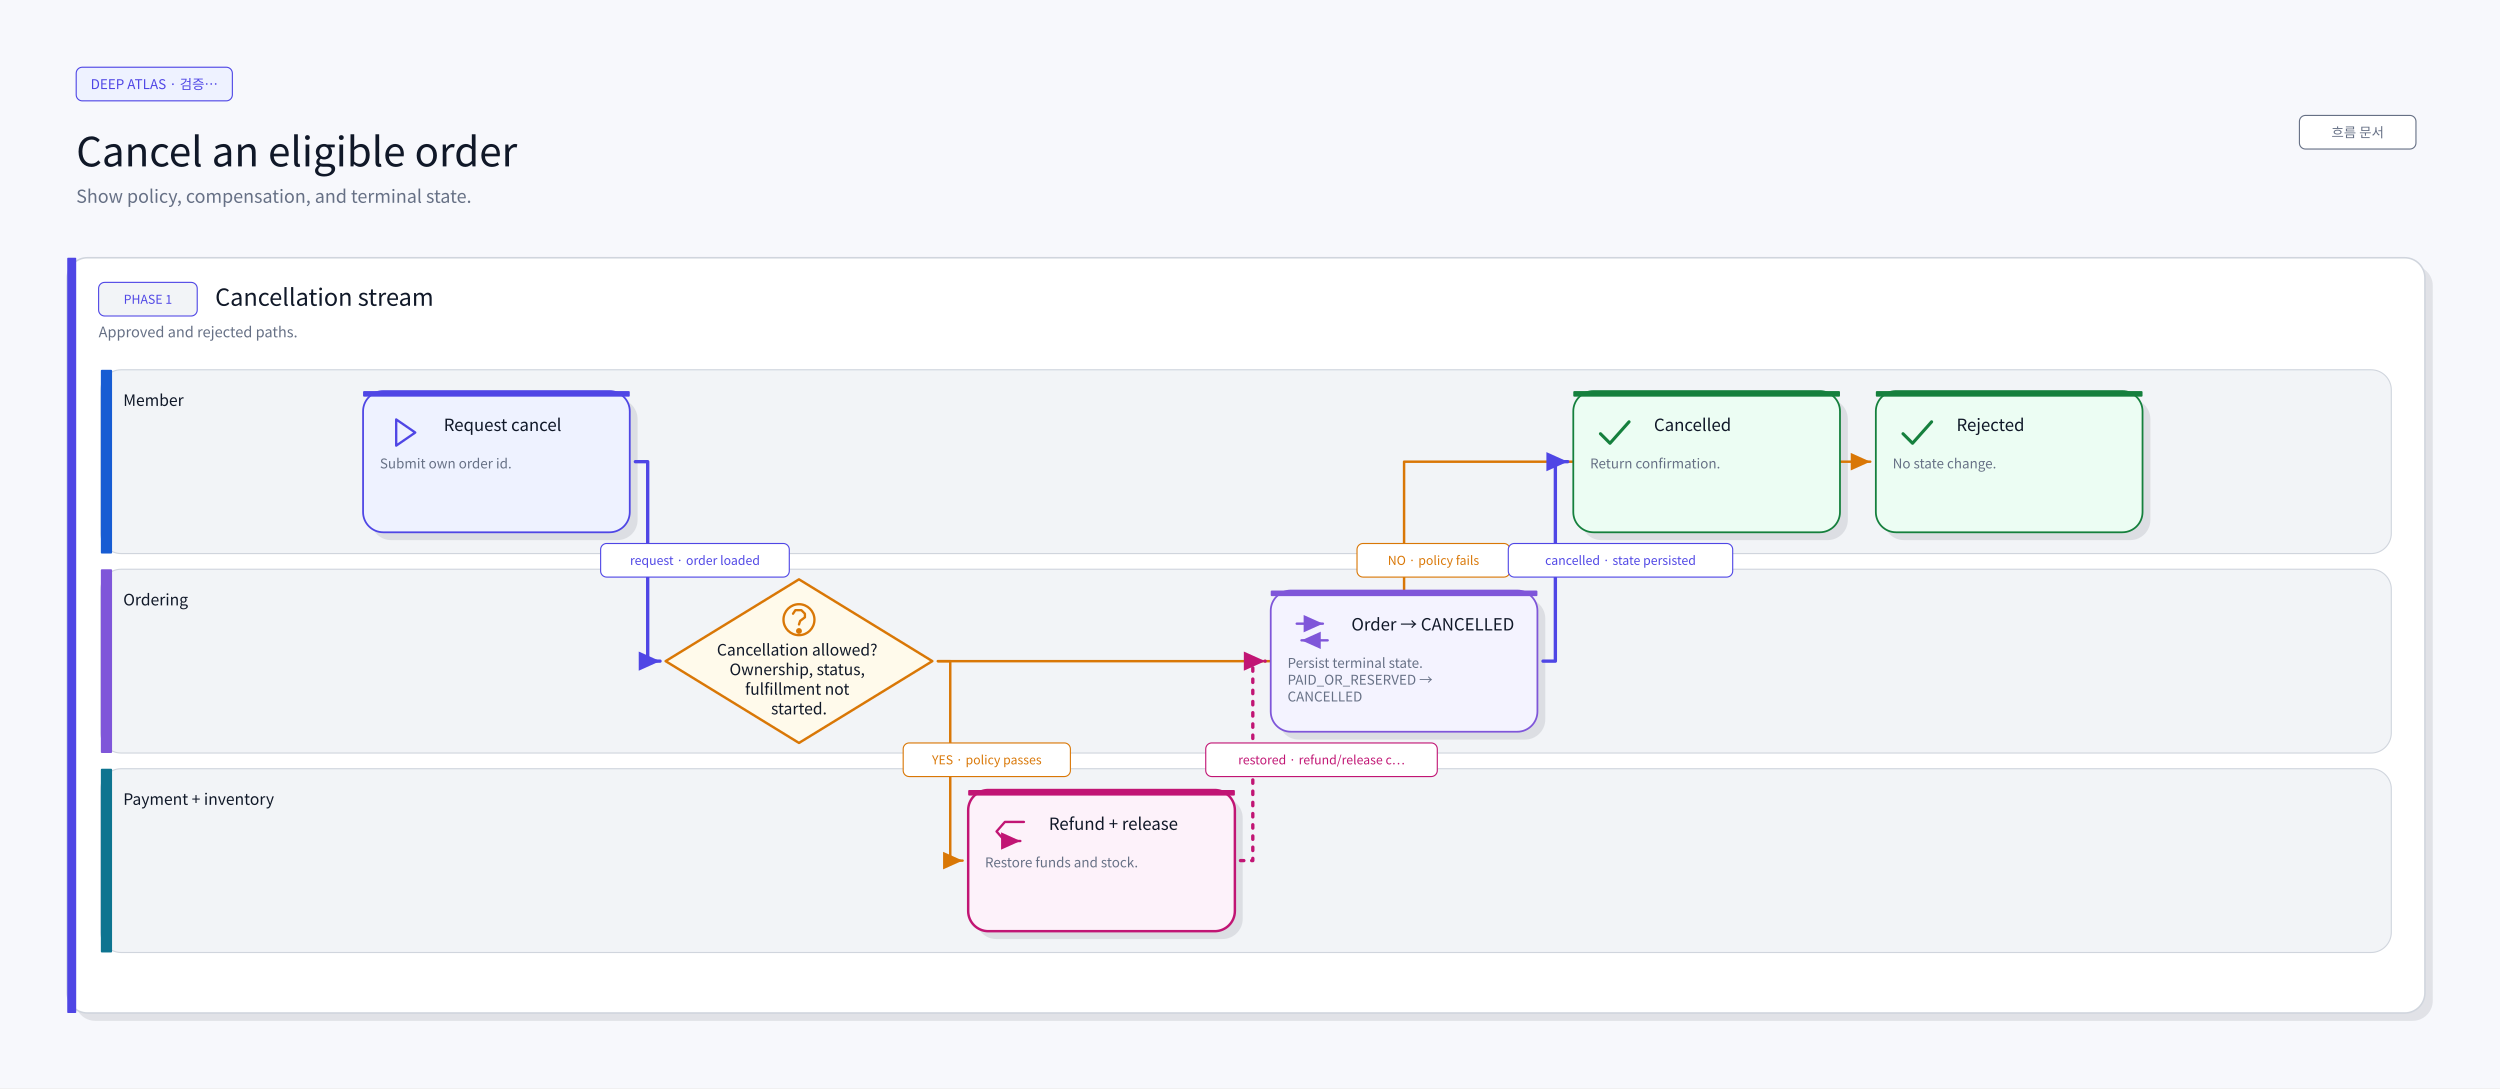
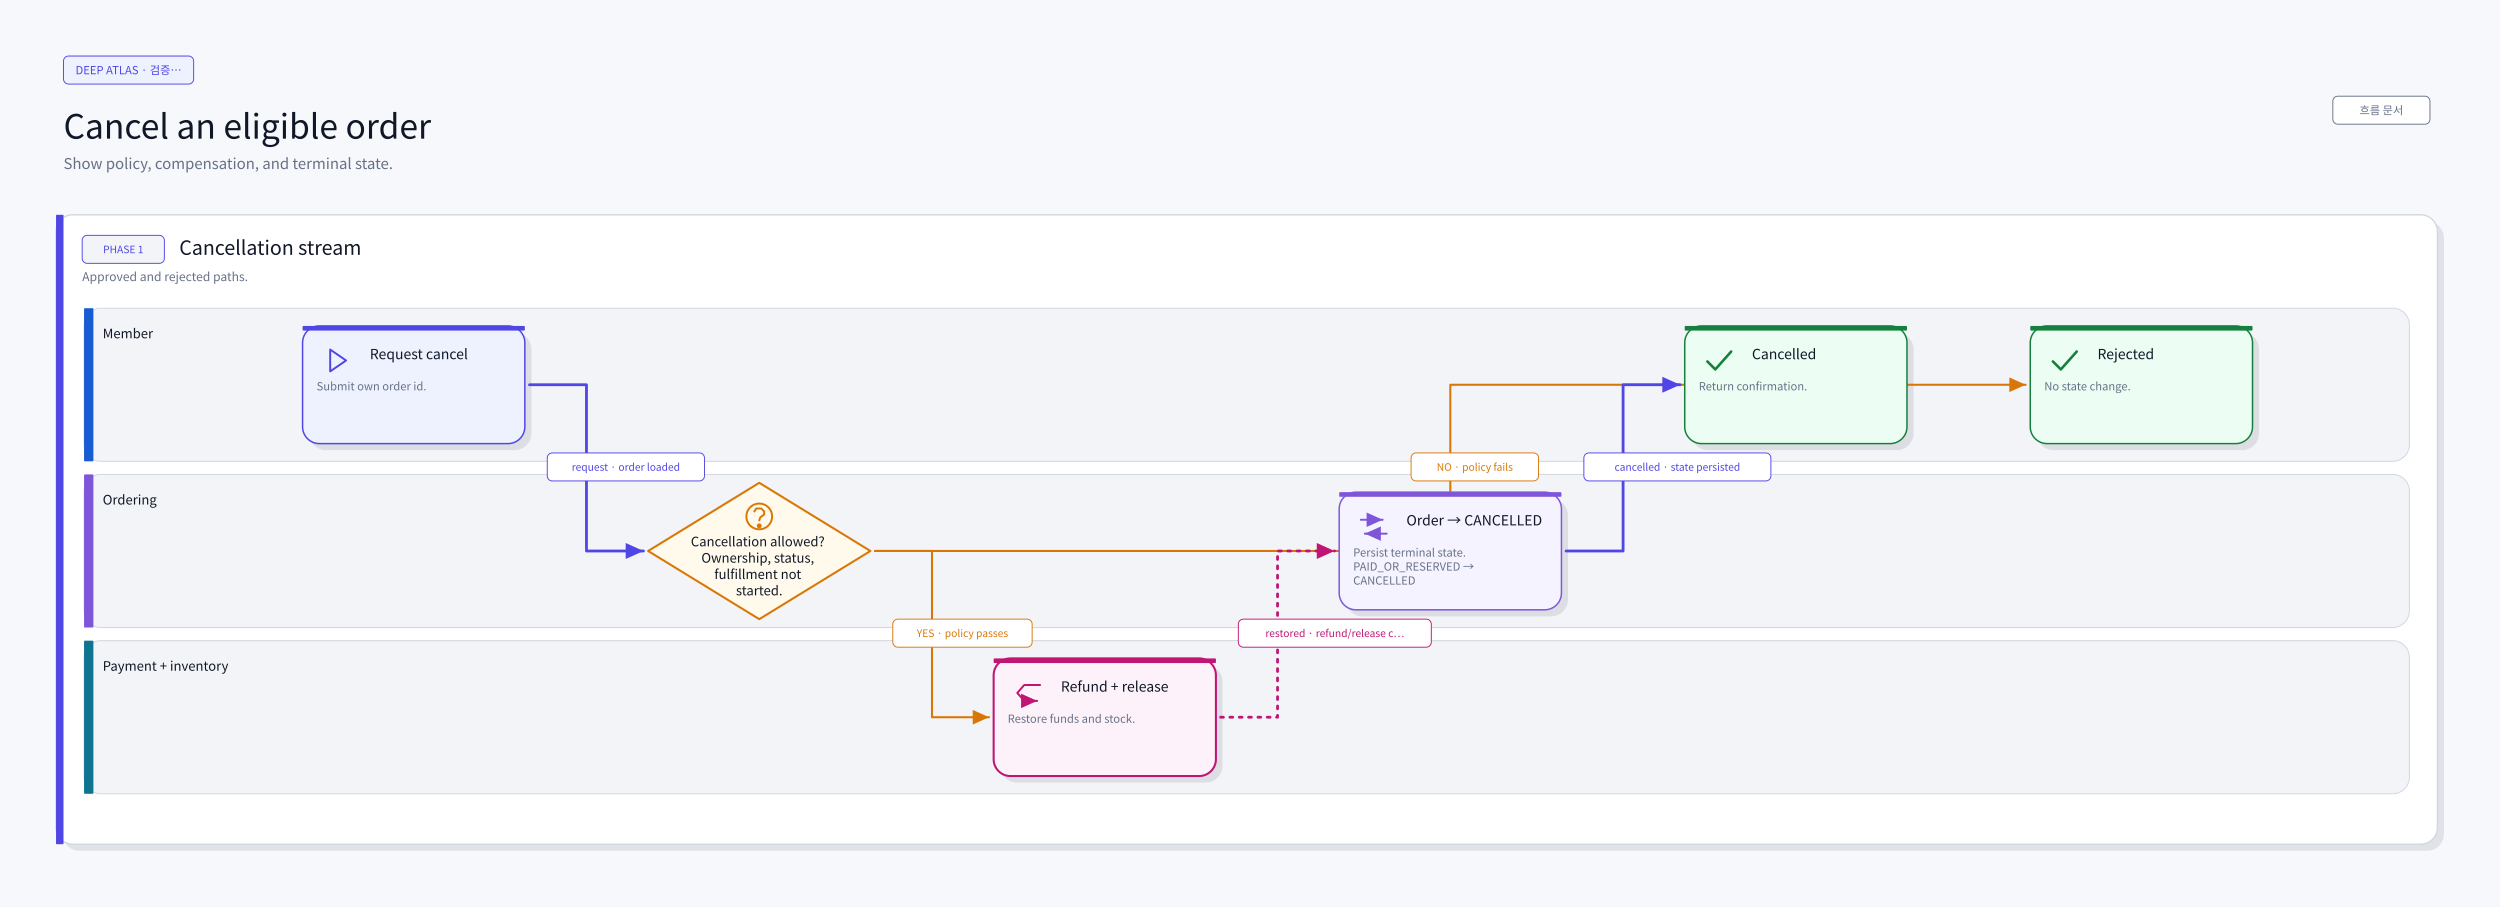
- <svg xmlns="http://www.w3.org/2000/svg" width="2231" height="971" viewBox="-12.00 -22.00 2231.00 971.00">
-   <rect x="-12.00" y="-22.00" width="2231.00" height="971.00" fill="#F7F8FC" />
-   <rect x="55.00" y="215.00" width="2104.00" height="674.00" rx="18.00" stroke="#101828" fill="#101828" stroke-width="0.0" opacity="0.100" />
-   <rect x="48.00" y="208.00" width="2104.00" height="674.00" rx="18.00" stroke="#D0D5DD" fill="#FFFFFF" stroke-width="1.4" opacity="1.000" />
-   <rect x="78.00" y="308.00" width="2044.00" height="164.00" rx="18.00" stroke="#D0D5DD" fill="#F2F4F7" stroke-width="1.0" opacity="1.000" />
-   <rect x="78.00" y="486.00" width="2044.00" height="164.00" rx="18.00" stroke="#D0D5DD" fill="#F2F4F7" stroke-width="1.0" opacity="1.000" />
-   <rect x="78.00" y="664.00" width="2044.00" height="164.00" rx="18.00" stroke="#D0D5DD" fill="#F2F4F7" stroke-width="1.0" opacity="1.000" />
+ <svg xmlns="http://www.w3.org/2000/svg" width="2677" height="971" viewBox="-12.00 -22.00 2677.00 971.00">
+   <rect x="-12.00" y="-22.00" width="2677.00" height="971.00" fill="#F7F8FC" />
+   <rect x="55.00" y="215.00" width="2550.00" height="674.00" rx="18.00" stroke="#101828" fill="#101828" stroke-width="0.0" opacity="0.100" />
+   <rect x="48.00" y="208.00" width="2550.00" height="674.00" rx="18.00" stroke="#D0D5DD" fill="#FFFFFF" stroke-width="1.4" opacity="1.000" />
+   <rect x="78.00" y="308.00" width="2490.00" height="164.00" rx="18.00" stroke="#D0D5DD" fill="#F2F4F7" stroke-width="1.0" opacity="1.000" />
+   <rect x="78.00" y="486.00" width="2490.00" height="164.00" rx="18.00" stroke="#D0D5DD" fill="#F2F4F7" stroke-width="1.0" opacity="1.000" />
+   <rect x="78.00" y="664.00" width="2490.00" height="164.00" rx="18.00" stroke="#D0D5DD" fill="#F2F4F7" stroke-width="1.0" opacity="1.000" />
  <rect x="319.00" y="334.00" width="238.00" height="126.00" rx="18.00" stroke="#101828" fill="#101828" stroke-width="0.0" opacity="0.100" />
-   <rect x="1399.00" y="334.00" width="238.00" height="126.00" rx="18.00" stroke="#101828" fill="#101828" stroke-width="0.0" opacity="0.100" />
-   <rect x="1669.00" y="334.00" width="238.00" height="126.00" rx="18.00" stroke="#101828" fill="#101828" stroke-width="0.0" opacity="0.100" />
-   <rect x="1129.00" y="512.00" width="238.00" height="126.00" rx="18.00" stroke="#101828" fill="#101828" stroke-width="0.0" opacity="0.100" />
-   <rect x="859.00" y="690.00" width="238.00" height="126.00" rx="18.00" stroke="#101828" fill="#101828" stroke-width="0.0" opacity="0.100" />
-   <polyline points="555.00,390.00 566.00,390.00 566.00,568.00 577.00,568.00" stroke="#4F46E5" fill="none" stroke-width="3.0" opacity="1.000" stroke-linejoin="round" stroke-linecap="round" />
-   <polygon points="577.00,568.00 558.00,576.55 558.00,559.45" fill="#4F46E5" opacity="1.000" />
-   <polyline points="825.00,568.00 836.00,568.00 836.00,746.00 847.00,746.00" stroke="#D97706" fill="none" stroke-width="2.2" opacity="1.000" stroke-linejoin="round" stroke-linecap="round" />
-   <polygon points="847.00,746.00 829.60,753.83 829.60,738.17" fill="#D97706" opacity="1.000" />
-   <polyline points="825.00,568.00 1241.00,568.00 1241.00,390.00 1657.00,390.00" stroke="#D97706" fill="none" stroke-width="2.2" opacity="1.000" stroke-linejoin="round" stroke-linecap="round" />
-   <polygon points="1657.00,390.00 1639.60,397.83 1639.60,382.17" fill="#D97706" opacity="1.000" />
-   <polyline points="1095.00,746.00 1106.00,746.00 1106.00,568.00 1117.00,568.00" stroke="#C11574" fill="none" stroke-width="3.0" opacity="1.000" stroke-dasharray="3 7" stroke-linejoin="round" stroke-linecap="round" />
-   <polygon points="1117.00,568.00 1098.00,576.55 1098.00,559.45" fill="#C11574" opacity="1.000" />
-   <polyline points="1365.00,568.00 1376.00,568.00 1376.00,390.00 1387.00,390.00" stroke="#4F46E5" fill="none" stroke-width="3.0" opacity="1.000" stroke-linejoin="round" stroke-linecap="round" />
-   <polygon points="1387.00,390.00 1368.00,398.55 1368.00,381.45" fill="#4F46E5" opacity="1.000" />
+   <rect x="1799.00" y="334.00" width="238.00" height="126.00" rx="18.00" stroke="#101828" fill="#101828" stroke-width="0.0" opacity="0.100" />
+   <rect x="2169.00" y="334.00" width="238.00" height="126.00" rx="18.00" stroke="#101828" fill="#101828" stroke-width="0.0" opacity="0.100" />
+   <rect x="1429.00" y="512.00" width="238.00" height="126.00" rx="18.00" stroke="#101828" fill="#101828" stroke-width="0.0" opacity="0.100" />
+   <rect x="1059.00" y="690.00" width="238.00" height="126.00" rx="18.00" stroke="#101828" fill="#101828" stroke-width="0.0" opacity="0.100" />
+   <polyline points="555.00,390.00 616.00,390.00 616.00,568.00 677.00,568.00" stroke="#4F46E5" fill="none" stroke-width="3.0" opacity="1.000" stroke-linejoin="round" stroke-linecap="round" />
+   <polygon points="677.00,568.00 658.00,576.55 658.00,559.45" fill="#4F46E5" opacity="1.000" />
+   <polyline points="925.00,568.00 986.00,568.00 986.00,746.00 1047.00,746.00" stroke="#D97706" fill="none" stroke-width="2.2" opacity="1.000" stroke-linejoin="round" stroke-linecap="round" />
+   <polygon points="1047.00,746.00 1029.60,753.83 1029.60,738.17" fill="#D97706" opacity="1.000" />
+   <polyline points="925.00,568.00 1541.00,568.00 1541.00,390.00 2157.00,390.00" stroke="#D97706" fill="none" stroke-width="2.2" opacity="1.000" stroke-linejoin="round" stroke-linecap="round" />
+   <polygon points="2157.00,390.00 2139.60,397.83 2139.60,382.17" fill="#D97706" opacity="1.000" />
+   <polyline points="1295.00,746.00 1356.00,746.00 1356.00,568.00 1417.00,568.00" stroke="#C11574" fill="none" stroke-width="3.0" opacity="1.000" stroke-dasharray="3 7" stroke-linejoin="round" stroke-linecap="round" />
+   <polygon points="1417.00,568.00 1398.00,576.55 1398.00,559.45" fill="#C11574" opacity="1.000" />
+   <polyline points="1665.00,568.00 1726.00,568.00 1726.00,390.00 1787.00,390.00" stroke="#4F46E5" fill="none" stroke-width="3.0" opacity="1.000" stroke-linejoin="round" stroke-linecap="round" />
+   <polygon points="1787.00,390.00 1768.00,398.55 1768.00,381.45" fill="#4F46E5" opacity="1.000" />
  <rect x="56.00" y="38.00" width="139.36" height="30.00" rx="5.40" stroke="#4F46E5" fill="#EEF2FF" stroke-width="1.0" opacity="1.000" />
-   <rect x="2040.00" y="81.00" width="104.00" height="30.00" rx="5.40" stroke="#667085" fill="#FFFFFF" stroke-width="1.0" opacity="1.000" />
+   <rect x="2486.00" y="81.00" width="104.00" height="30.00" rx="5.40" stroke="#667085" fill="#FFFFFF" stroke-width="1.0" opacity="1.000" />
  <rect x="48.00" y="208.00" width="8.00" height="674.00" rx="0.64" stroke="#4F46E5" fill="#4F46E5" stroke-width="0.0" opacity="1.000" />
  <rect x="76.00" y="230.00" width="88.00" height="30.00" rx="5.40" stroke="#4F46E5" fill="#F2F4F7" stroke-width="1.0" opacity="1.000" />
  <rect x="78.00" y="308.00" width="10.00" height="164.00" rx="0.80" stroke="#175CD3" fill="#175CD3" stroke-width="0.0" opacity="1.000" />
  <rect x="78.00" y="486.00" width="10.00" height="164.00" rx="0.80" stroke="#7F56D9" fill="#7F56D9" stroke-width="0.0" opacity="1.000" />
  <rect x="78.00" y="664.00" width="10.00" height="164.00" rx="0.80" stroke="#0E7490" fill="#0E7490" stroke-width="0.0" opacity="1.000" />
  <rect x="312.00" y="327.00" width="238.00" height="126.00" rx="18.00" stroke="#4F46E5" fill="#EEF2FF" stroke-width="1.6" opacity="1.000" />
  <rect x="312.00" y="327.00" width="238.00" height="5.00" rx="0.90" stroke="#4F46E5" fill="#4F46E5" stroke-width="0.0" opacity="1.000" />
  <rect x="327.00" y="342.00" width="44.00" height="44.00" rx="3.52" stroke="#EEF2FF" fill="#EEF2FF" stroke-width="0.0" opacity="1.000" />
-   <rect x="1392.00" y="327.00" width="238.00" height="126.00" rx="18.00" stroke="#15803D" fill="#ECFDF3" stroke-width="1.6" opacity="1.000" />
-   <rect x="1392.00" y="327.00" width="238.00" height="5.00" rx="0.90" stroke="#15803D" fill="#15803D" stroke-width="0.0" opacity="1.000" />
-   <rect x="1407.00" y="342.00" width="44.00" height="44.00" rx="3.52" stroke="#ECFDF3" fill="#ECFDF3" stroke-width="0.0" opacity="1.000" />
-   <rect x="1662.00" y="327.00" width="238.00" height="126.00" rx="18.00" stroke="#15803D" fill="#ECFDF3" stroke-width="1.6" opacity="1.000" />
-   <rect x="1662.00" y="327.00" width="238.00" height="5.00" rx="0.90" stroke="#15803D" fill="#15803D" stroke-width="0.0" opacity="1.000" />
-   <rect x="1677.00" y="342.00" width="44.00" height="44.00" rx="3.52" stroke="#ECFDF3" fill="#ECFDF3" stroke-width="0.0" opacity="1.000" />
-   <polygon points="701.00,495.00 820.00,568.00 701.00,641.00 582.00,568.00" stroke="#D97706" fill="#FFFAEB" stroke-width="2.2" opacity="1.000" stroke-linejoin="round" />
-   <rect x="679.00" y="509.00" width="44.00" height="44.00" rx="3.52" stroke="#FFFAEB" fill="#FFFAEB" stroke-width="0.0" opacity="1.000" />
-   <ellipse cx="701.00" cy="531.00" rx="13.81" ry="13.81" stroke="#D97706" fill="none" stroke-width="2.1" opacity="1.000" />
-   <ellipse cx="701.00" cy="541.10" rx="1.59" ry="1.59" stroke="#D97706" fill="#D97706" stroke-width="2.1" opacity="1.000" />
-   <rect x="1122.00" y="505.00" width="238.00" height="126.00" rx="18.00" stroke="#7F56D9" fill="#F4F3FF" stroke-width="1.6" opacity="1.000" />
-   <rect x="1122.00" y="505.00" width="238.00" height="5.00" rx="0.90" stroke="#7F56D9" fill="#7F56D9" stroke-width="0.0" opacity="1.000" />
-   <rect x="1137.00" y="520.00" width="44.00" height="44.00" rx="3.52" stroke="#F4F3FF" fill="#F4F3FF" stroke-width="0.0" opacity="1.000" />
-   <rect x="852.00" y="683.00" width="238.00" height="126.00" rx="18.00" stroke="#C11574" fill="#FDF2FA" stroke-width="2.2" opacity="1.000" />
-   <rect x="852.00" y="683.00" width="238.00" height="5.00" rx="0.90" stroke="#C11574" fill="#C11574" stroke-width="0.0" opacity="1.000" />
-   <rect x="867.00" y="698.00" width="44.00" height="44.00" rx="3.52" stroke="#FDF2FA" fill="#FDF2FA" stroke-width="0.0" opacity="1.000" />
-   <rect x="524.00" y="463.00" width="168.36" height="30.00" rx="5.40" stroke="#4F46E5" fill="#FFFFFF" stroke-width="1.0" opacity="1.000" />
-   <rect x="794.00" y="641.00" width="149.22" height="30.00" rx="5.40" stroke="#D97706" fill="#FFFFFF" stroke-width="1.0" opacity="1.000" />
-   <rect x="1199.00" y="463.00" width="136.46" height="30.00" rx="5.40" stroke="#D97706" fill="#FFFFFF" stroke-width="1.0" opacity="1.000" />
-   <rect x="1064.00" y="641.00" width="206.64" height="30.00" rx="5.40" stroke="#C11574" fill="#FFFFFF" stroke-width="1.0" opacity="1.000" />
-   <rect x="1334.00" y="463.00" width="200.26" height="30.00" rx="5.40" stroke="#4F46E5" fill="#FFFFFF" stroke-width="1.0" opacity="1.000" />
+   <rect x="1792.00" y="327.00" width="238.00" height="126.00" rx="18.00" stroke="#15803D" fill="#ECFDF3" stroke-width="1.6" opacity="1.000" />
+   <rect x="1792.00" y="327.00" width="238.00" height="5.00" rx="0.90" stroke="#15803D" fill="#15803D" stroke-width="0.0" opacity="1.000" />
+   <rect x="1807.00" y="342.00" width="44.00" height="44.00" rx="3.52" stroke="#ECFDF3" fill="#ECFDF3" stroke-width="0.0" opacity="1.000" />
+   <rect x="2162.00" y="327.00" width="238.00" height="126.00" rx="18.00" stroke="#15803D" fill="#ECFDF3" stroke-width="1.6" opacity="1.000" />
+   <rect x="2162.00" y="327.00" width="238.00" height="5.00" rx="0.90" stroke="#15803D" fill="#15803D" stroke-width="0.0" opacity="1.000" />
+   <rect x="2177.00" y="342.00" width="44.00" height="44.00" rx="3.52" stroke="#ECFDF3" fill="#ECFDF3" stroke-width="0.0" opacity="1.000" />
+   <polygon points="801.00,495.00 920.00,568.00 801.00,641.00 682.00,568.00" stroke="#D97706" fill="#FFFAEB" stroke-width="2.2" opacity="1.000" stroke-linejoin="round" />
+   <rect x="779.00" y="509.00" width="44.00" height="44.00" rx="3.52" stroke="#FFFAEB" fill="#FFFAEB" stroke-width="0.0" opacity="1.000" />
+   <ellipse cx="801.00" cy="531.00" rx="13.81" ry="13.81" stroke="#D97706" fill="none" stroke-width="2.1" opacity="1.000" />
+   <ellipse cx="801.00" cy="541.10" rx="1.59" ry="1.59" stroke="#D97706" fill="#D97706" stroke-width="2.1" opacity="1.000" />
+   <rect x="1422.00" y="505.00" width="238.00" height="126.00" rx="18.00" stroke="#7F56D9" fill="#F4F3FF" stroke-width="1.6" opacity="1.000" />
+   <rect x="1422.00" y="505.00" width="238.00" height="5.00" rx="0.90" stroke="#7F56D9" fill="#7F56D9" stroke-width="0.0" opacity="1.000" />
+   <rect x="1437.00" y="520.00" width="44.00" height="44.00" rx="3.52" stroke="#F4F3FF" fill="#F4F3FF" stroke-width="0.0" opacity="1.000" />
+   <rect x="1052.00" y="683.00" width="238.00" height="126.00" rx="18.00" stroke="#C11574" fill="#FDF2FA" stroke-width="2.2" opacity="1.000" />
+   <rect x="1052.00" y="683.00" width="238.00" height="5.00" rx="0.90" stroke="#C11574" fill="#C11574" stroke-width="0.0" opacity="1.000" />
+   <rect x="1067.00" y="698.00" width="44.00" height="44.00" rx="3.52" stroke="#FDF2FA" fill="#FDF2FA" stroke-width="0.0" opacity="1.000" />
+   <rect x="574.00" y="463.00" width="168.36" height="30.00" rx="5.40" stroke="#4F46E5" fill="#FFFFFF" stroke-width="1.0" opacity="1.000" />
+   <rect x="944.00" y="641.00" width="149.22" height="30.00" rx="5.40" stroke="#D97706" fill="#FFFFFF" stroke-width="1.0" opacity="1.000" />
+   <rect x="1499.00" y="463.00" width="136.46" height="30.00" rx="5.40" stroke="#D97706" fill="#FFFFFF" stroke-width="1.0" opacity="1.000" />
+   <rect x="1314.00" y="641.00" width="206.64" height="30.00" rx="5.40" stroke="#C11574" fill="#FFFFFF" stroke-width="1.0" opacity="1.000" />
+   <rect x="1684.00" y="463.00" width="200.26" height="30.00" rx="5.40" stroke="#4F46E5" fill="#FFFFFF" stroke-width="1.0" opacity="1.000" />
  <polyline points="341.56,352.31 341.56,375.69 358.56,364.00 341.56,352.31" stroke="#4F46E5" fill="none" stroke-width="2.1" opacity="1.000" stroke-linejoin="round" stroke-linecap="round" />
-   <polyline points="1416.25,365.06 1424.75,373.56 1441.75,354.44" stroke="#15803D" fill="none" stroke-width="2.8" opacity="1.000" stroke-linejoin="round" stroke-linecap="round" />
-   <polyline points="1686.25,365.06 1694.75,373.56 1711.75,354.44" stroke="#15803D" fill="none" stroke-width="2.8" opacity="1.000" stroke-linejoin="round" stroke-linecap="round" />
-   <polyline points="695.69,525.69 697.81,522.50 703.13,522.50 706.31,525.69 706.31,528.88 702.07,532.06 701.00,535.25" stroke="#D97706" fill="none" stroke-width="2.1" opacity="1.000" stroke-linejoin="round" stroke-linecap="round" />
-   <polyline points="1145.19,534.56 1168.57,534.56" stroke="#7F56D9" fill="none" stroke-width="2.1" opacity="1.000" stroke-linejoin="round" stroke-linecap="round" />
-   <polygon points="1168.57,534.56 1151.37,542.30 1151.37,526.82" fill="#7F56D9" opacity="1.000" />
-   <polyline points="1172.82,549.44 1149.44,549.44" stroke="#7F56D9" fill="none" stroke-width="2.1" opacity="1.000" stroke-linejoin="round" stroke-linecap="round" />
-   <polygon points="1149.44,549.44 1166.64,541.70 1166.64,557.18" fill="#7F56D9" opacity="1.000" />
-   <polyline points="901.75,711.50 884.75,711.50 877.31,720.00 884.75,728.50 898.56,728.50" stroke="#C11574" fill="none" stroke-width="2.1" opacity="1.000" stroke-linejoin="round" stroke-linecap="round" />
-   <polygon points="898.56,728.50 881.36,736.24 881.36,720.76" fill="#C11574" opacity="1.000" />
+   <polyline points="1816.25,365.06 1824.75,373.56 1841.75,354.44" stroke="#15803D" fill="none" stroke-width="2.8" opacity="1.000" stroke-linejoin="round" stroke-linecap="round" />
+   <polyline points="2186.25,365.06 2194.75,373.56 2211.75,354.44" stroke="#15803D" fill="none" stroke-width="2.8" opacity="1.000" stroke-linejoin="round" stroke-linecap="round" />
+   <polyline points="795.69,525.69 797.81,522.50 803.13,522.50 806.31,525.69 806.31,528.88 802.07,532.06 801.00,535.25" stroke="#D97706" fill="none" stroke-width="2.1" opacity="1.000" stroke-linejoin="round" stroke-linecap="round" />
+   <polyline points="1445.19,534.56 1468.57,534.56" stroke="#7F56D9" fill="none" stroke-width="2.1" opacity="1.000" stroke-linejoin="round" stroke-linecap="round" />
+   <polygon points="1468.57,534.56 1451.37,542.30 1451.37,526.82" fill="#7F56D9" opacity="1.000" />
+   <polyline points="1472.82,549.44 1449.44,549.44" stroke="#7F56D9" fill="none" stroke-width="2.1" opacity="1.000" stroke-linejoin="round" stroke-linecap="round" />
+   <polygon points="1449.44,549.44 1466.64,541.70 1466.64,557.18" fill="#7F56D9" opacity="1.000" />
+   <polyline points="1101.75,711.50 1084.75,711.50 1077.31,720.00 1084.75,728.50 1098.56,728.50" stroke="#C11574" fill="none" stroke-width="2.1" opacity="1.000" stroke-linejoin="round" stroke-linecap="round" />
+   <polygon points="1098.56,728.50 1081.36,736.24 1081.36,720.76" fill="#C11574" opacity="1.000" />
  <text x="125.68" y="57.50" font-size="12.00" font-family="NanumGothic, Noto Sans CJK KR, Apple SD Gothic Neo, Arial, sans-serif" text-anchor="middle" fill="#4F46E5" opacity="1.000">
    <tspan x="125.68" dy="0.00">DEEP ATLAS · 검증…</tspan>
  </text>
  <text x="56.00" y="126.50" font-size="36.00" font-family="NanumGothic, Noto Sans CJK KR, Apple SD Gothic Neo, Arial, sans-serif" text-anchor="start" fill="#101828" opacity="1.000">
    <tspan x="56.00" dy="0.00">Cancel an eligible order</tspan>
  </text>
  <text x="56.00" y="159.00" font-size="16.00" font-family="NanumGothic, Noto Sans CJK KR, Apple SD Gothic Neo, Arial, sans-serif" text-anchor="start" fill="#667085" opacity="1.000">
    <tspan x="56.00" dy="0.00">Show policy, compensation, and terminal state.</tspan>
  </text>
  <a href="[[architecture/atlas/flows/cancel-order.md]]">
-     <text x="2092.00" y="100.50" font-size="12.00" font-family="NanumGothic, Noto Sans CJK KR, Apple SD Gothic Neo, Arial, sans-serif" text-anchor="middle" fill="#667085" opacity="1.000">
-       <tspan x="2092.00" dy="0.00">흐름 문서</tspan>
+     <text x="2538.00" y="100.50" font-size="12.00" font-family="NanumGothic, Noto Sans CJK KR, Apple SD Gothic Neo, Arial, sans-serif" text-anchor="middle" fill="#667085" opacity="1.000">
+       <tspan x="2538.00" dy="0.00">흐름 문서</tspan>
    </text>
  </a>
  <text x="120.00" y="249.12" font-size="11.00" font-family="NanumGothic, Noto Sans CJK KR, Apple SD Gothic Neo, Arial, sans-serif" text-anchor="middle" fill="#4F46E5" opacity="1.000">
    <tspan x="120.00" dy="0.00">PHASE 1</tspan>
  </text>
  <text x="180.00" y="250.88" font-size="21.00" font-family="NanumGothic, Noto Sans CJK KR, Apple SD Gothic Neo, Arial, sans-serif" text-anchor="start" fill="#101828" opacity="1.000">
    <tspan x="180.00" dy="0.00">Cancellation stream</tspan>
  </text>
  <text x="76.00" y="279.00" font-size="13.00" font-family="NanumGothic, Noto Sans CJK KR, Apple SD Gothic Neo, Arial, sans-serif" text-anchor="start" fill="#667085" opacity="1.000">
    <tspan x="76.00" dy="0.00">Approved and rejected paths.</tspan>
  </text>
  <text x="98.00" y="340.25" font-size="14.00" font-family="NanumGothic, Noto Sans CJK KR, Apple SD Gothic Neo, Arial, sans-serif" text-anchor="start" fill="#101828" opacity="1.000">
    <tspan x="98.00" dy="0.00">Member</tspan>
  </text>
  <text x="98.00" y="518.25" font-size="14.00" font-family="NanumGothic, Noto Sans CJK KR, Apple SD Gothic Neo, Arial, sans-serif" text-anchor="start" fill="#101828" opacity="1.000">
    <tspan x="98.00" dy="0.00">Ordering</tspan>
  </text>
  <text x="98.00" y="696.25" font-size="14.00" font-family="NanumGothic, Noto Sans CJK KR, Apple SD Gothic Neo, Arial, sans-serif" text-anchor="start" fill="#101828" opacity="1.000">
    <tspan x="98.00" dy="0.00">Payment + inventory</tspan>
  </text>
  <text x="384.00" y="362.62" font-size="15.00" font-family="NanumGothic, Noto Sans CJK KR, Apple SD Gothic Neo, Arial, sans-serif" text-anchor="start" fill="#101828" opacity="1.000">
    <tspan x="384.00" dy="0.00">Request cancel</tspan>
  </text>
  <text x="327.00" y="396.00" font-size="12.00" font-family="NanumGothic, Noto Sans CJK KR, Apple SD Gothic Neo, Arial, sans-serif" text-anchor="start" fill="#667085" opacity="1.000">
    <tspan x="327.00" dy="0.00">Submit own order id.</tspan>
  </text>
-   <text x="1464.00" y="362.62" font-size="15.00" font-family="NanumGothic, Noto Sans CJK KR, Apple SD Gothic Neo, Arial, sans-serif" text-anchor="start" fill="#101828" opacity="1.000">
-     <tspan x="1464.00" dy="0.00">Cancelled</tspan>
+   <text x="1864.00" y="362.62" font-size="15.00" font-family="NanumGothic, Noto Sans CJK KR, Apple SD Gothic Neo, Arial, sans-serif" text-anchor="start" fill="#101828" opacity="1.000">
+     <tspan x="1864.00" dy="0.00">Cancelled</tspan>
  </text>
-   <text x="1407.00" y="396.00" font-size="12.00" font-family="NanumGothic, Noto Sans CJK KR, Apple SD Gothic Neo, Arial, sans-serif" text-anchor="start" fill="#667085" opacity="1.000">
-     <tspan x="1407.00" dy="0.00">Return confirmation.</tspan>
+   <text x="1807.00" y="396.00" font-size="12.00" font-family="NanumGothic, Noto Sans CJK KR, Apple SD Gothic Neo, Arial, sans-serif" text-anchor="start" fill="#667085" opacity="1.000">
+     <tspan x="1807.00" dy="0.00">Return confirmation.</tspan>
  </text>
-   <text x="1734.00" y="362.62" font-size="15.00" font-family="NanumGothic, Noto Sans CJK KR, Apple SD Gothic Neo, Arial, sans-serif" text-anchor="start" fill="#101828" opacity="1.000">
-     <tspan x="1734.00" dy="0.00">Rejected</tspan>
+   <text x="2234.00" y="362.62" font-size="15.00" font-family="NanumGothic, Noto Sans CJK KR, Apple SD Gothic Neo, Arial, sans-serif" text-anchor="start" fill="#101828" opacity="1.000">
+     <tspan x="2234.00" dy="0.00">Rejected</tspan>
  </text>
-   <text x="1677.00" y="396.00" font-size="12.00" font-family="NanumGothic, Noto Sans CJK KR, Apple SD Gothic Neo, Arial, sans-serif" text-anchor="start" fill="#667085" opacity="1.000">
-     <tspan x="1677.00" dy="0.00">No state change.</tspan>
+   <text x="2177.00" y="396.00" font-size="12.00" font-family="NanumGothic, Noto Sans CJK KR, Apple SD Gothic Neo, Arial, sans-serif" text-anchor="start" fill="#667085" opacity="1.000">
+     <tspan x="2177.00" dy="0.00">No state change.</tspan>
  </text>
  <a href="[[flows/cancel-order#branches-and-transitions]]">
-     <text x="701.00" y="563.00" font-size="14.00" font-family="NanumGothic, Noto Sans CJK KR, Apple SD Gothic Neo, Arial, sans-serif" text-anchor="middle" fill="#101828" opacity="1.000">
-       <tspan x="701.00" dy="0.00">Cancellation allowed?</tspan>
-       <tspan x="701.00" dy="17.50">Ownership, status,</tspan>
-       <tspan x="701.00" dy="17.50">fulfillment not</tspan>
-       <tspan x="701.00" dy="17.50">started.</tspan>
+     <text x="801.00" y="563.00" font-size="14.00" font-family="NanumGothic, Noto Sans CJK KR, Apple SD Gothic Neo, Arial, sans-serif" text-anchor="middle" fill="#101828" opacity="1.000">
+       <tspan x="801.00" dy="0.00">Cancellation allowed?</tspan>
+       <tspan x="801.00" dy="17.50">Ownership, status,</tspan>
+       <tspan x="801.00" dy="17.50">fulfillment not</tspan>
+       <tspan x="801.00" dy="17.50">started.</tspan>
    </text>
  </a>
  <a href="[[states/order-lifecycle]]">
-     <text x="1194.00" y="540.62" font-size="15.00" font-family="NanumGothic, Noto Sans CJK KR, Apple SD Gothic Neo, Arial, sans-serif" text-anchor="start" fill="#101828" opacity="1.000">
-       <tspan x="1194.00" dy="0.00">Order → CANCELLED</tspan>
+     <text x="1494.00" y="540.62" font-size="15.00" font-family="NanumGothic, Noto Sans CJK KR, Apple SD Gothic Neo, Arial, sans-serif" text-anchor="start" fill="#101828" opacity="1.000">
+       <tspan x="1494.00" dy="0.00">Order → CANCELLED</tspan>
    </text>
  </a>
  <a href="[[states/order-lifecycle]]">
-     <text x="1137.00" y="574.00" font-size="12.00" font-family="NanumGothic, Noto Sans CJK KR, Apple SD Gothic Neo, Arial, sans-serif" text-anchor="start" fill="#667085" opacity="1.000">
-       <tspan x="1137.00" dy="0.00">Persist terminal state.</tspan>
-       <tspan x="1137.00" dy="15.00">PAID_OR_RESERVED →</tspan>
-       <tspan x="1137.00" dy="15.00">CANCELLED</tspan>
+     <text x="1437.00" y="574.00" font-size="12.00" font-family="NanumGothic, Noto Sans CJK KR, Apple SD Gothic Neo, Arial, sans-serif" text-anchor="start" fill="#667085" opacity="1.000">
+       <tspan x="1437.00" dy="0.00">Persist terminal state.</tspan>
+       <tspan x="1437.00" dy="15.00">PAID_OR_RESERVED →</tspan>
+       <tspan x="1437.00" dy="15.00">CANCELLED</tspan>
    </text>
  </a>
  <a href="[[flows/cancel-order#compensation]]">
-     <text x="924.00" y="718.62" font-size="15.00" font-family="NanumGothic, Noto Sans CJK KR, Apple SD Gothic Neo, Arial, sans-serif" text-anchor="start" fill="#101828" opacity="1.000">
-       <tspan x="924.00" dy="0.00">Refund + release</tspan>
+     <text x="1124.00" y="718.62" font-size="15.00" font-family="NanumGothic, Noto Sans CJK KR, Apple SD Gothic Neo, Arial, sans-serif" text-anchor="start" fill="#101828" opacity="1.000">
+       <tspan x="1124.00" dy="0.00">Refund + release</tspan>
    </text>
  </a>
  <a href="[[flows/cancel-order#compensation]]">
-     <text x="867.00" y="752.00" font-size="12.00" font-family="NanumGothic, Noto Sans CJK KR, Apple SD Gothic Neo, Arial, sans-serif" text-anchor="start" fill="#667085" opacity="1.000">
-       <tspan x="867.00" dy="0.00">Restore funds and stock.</tspan>
+     <text x="1067.00" y="752.00" font-size="12.00" font-family="NanumGothic, Noto Sans CJK KR, Apple SD Gothic Neo, Arial, sans-serif" text-anchor="start" fill="#667085" opacity="1.000">
+       <tspan x="1067.00" dy="0.00">Restore funds and stock.</tspan>
    </text>
  </a>
-   <text x="608.18" y="482.12" font-size="11.00" font-family="NanumGothic, Noto Sans CJK KR, Apple SD Gothic Neo, Arial, sans-serif" text-anchor="middle" fill="#4F46E5" opacity="1.000">
-     <tspan x="608.18" dy="0.00">request · order loaded</tspan>
+   <text x="658.18" y="482.12" font-size="11.00" font-family="NanumGothic, Noto Sans CJK KR, Apple SD Gothic Neo, Arial, sans-serif" text-anchor="middle" fill="#4F46E5" opacity="1.000">
+     <tspan x="658.18" dy="0.00">request · order loaded</tspan>
  </text>
-   <text x="868.61" y="660.12" font-size="11.00" font-family="NanumGothic, Noto Sans CJK KR, Apple SD Gothic Neo, Arial, sans-serif" text-anchor="middle" fill="#D97706" opacity="1.000">
-     <tspan x="868.61" dy="0.00">YES · policy passes</tspan>
+   <text x="1018.61" y="660.12" font-size="11.00" font-family="NanumGothic, Noto Sans CJK KR, Apple SD Gothic Neo, Arial, sans-serif" text-anchor="middle" fill="#D97706" opacity="1.000">
+     <tspan x="1018.61" dy="0.00">YES · policy passes</tspan>
  </text>
-   <text x="1267.23" y="482.12" font-size="11.00" font-family="NanumGothic, Noto Sans CJK KR, Apple SD Gothic Neo, Arial, sans-serif" text-anchor="middle" fill="#D97706" opacity="1.000">
-     <tspan x="1267.23" dy="0.00">NO · policy fails</tspan>
+   <text x="1567.23" y="482.12" font-size="11.00" font-family="NanumGothic, Noto Sans CJK KR, Apple SD Gothic Neo, Arial, sans-serif" text-anchor="middle" fill="#D97706" opacity="1.000">
+     <tspan x="1567.23" dy="0.00">NO · policy fails</tspan>
  </text>
-   <text x="1167.32" y="660.12" font-size="11.00" font-family="NanumGothic, Noto Sans CJK KR, Apple SD Gothic Neo, Arial, sans-serif" text-anchor="middle" fill="#C11574" opacity="1.000">
-     <tspan x="1167.32" dy="0.00">restored · refund/release c…</tspan>
+   <text x="1417.32" y="660.12" font-size="11.00" font-family="NanumGothic, Noto Sans CJK KR, Apple SD Gothic Neo, Arial, sans-serif" text-anchor="middle" fill="#C11574" opacity="1.000">
+     <tspan x="1417.32" dy="0.00">restored · refund/release c…</tspan>
  </text>
-   <text x="1434.13" y="482.12" font-size="11.00" font-family="NanumGothic, Noto Sans CJK KR, Apple SD Gothic Neo, Arial, sans-serif" text-anchor="middle" fill="#4F46E5" opacity="1.000">
-     <tspan x="1434.13" dy="0.00">cancelled · state persisted</tspan>
+   <text x="1784.13" y="482.12" font-size="11.00" font-family="NanumGothic, Noto Sans CJK KR, Apple SD Gothic Neo, Arial, sans-serif" text-anchor="middle" fill="#4F46E5" opacity="1.000">
+     <tspan x="1784.13" dy="0.00">cancelled · state persisted</tspan>
  </text>
</svg>
